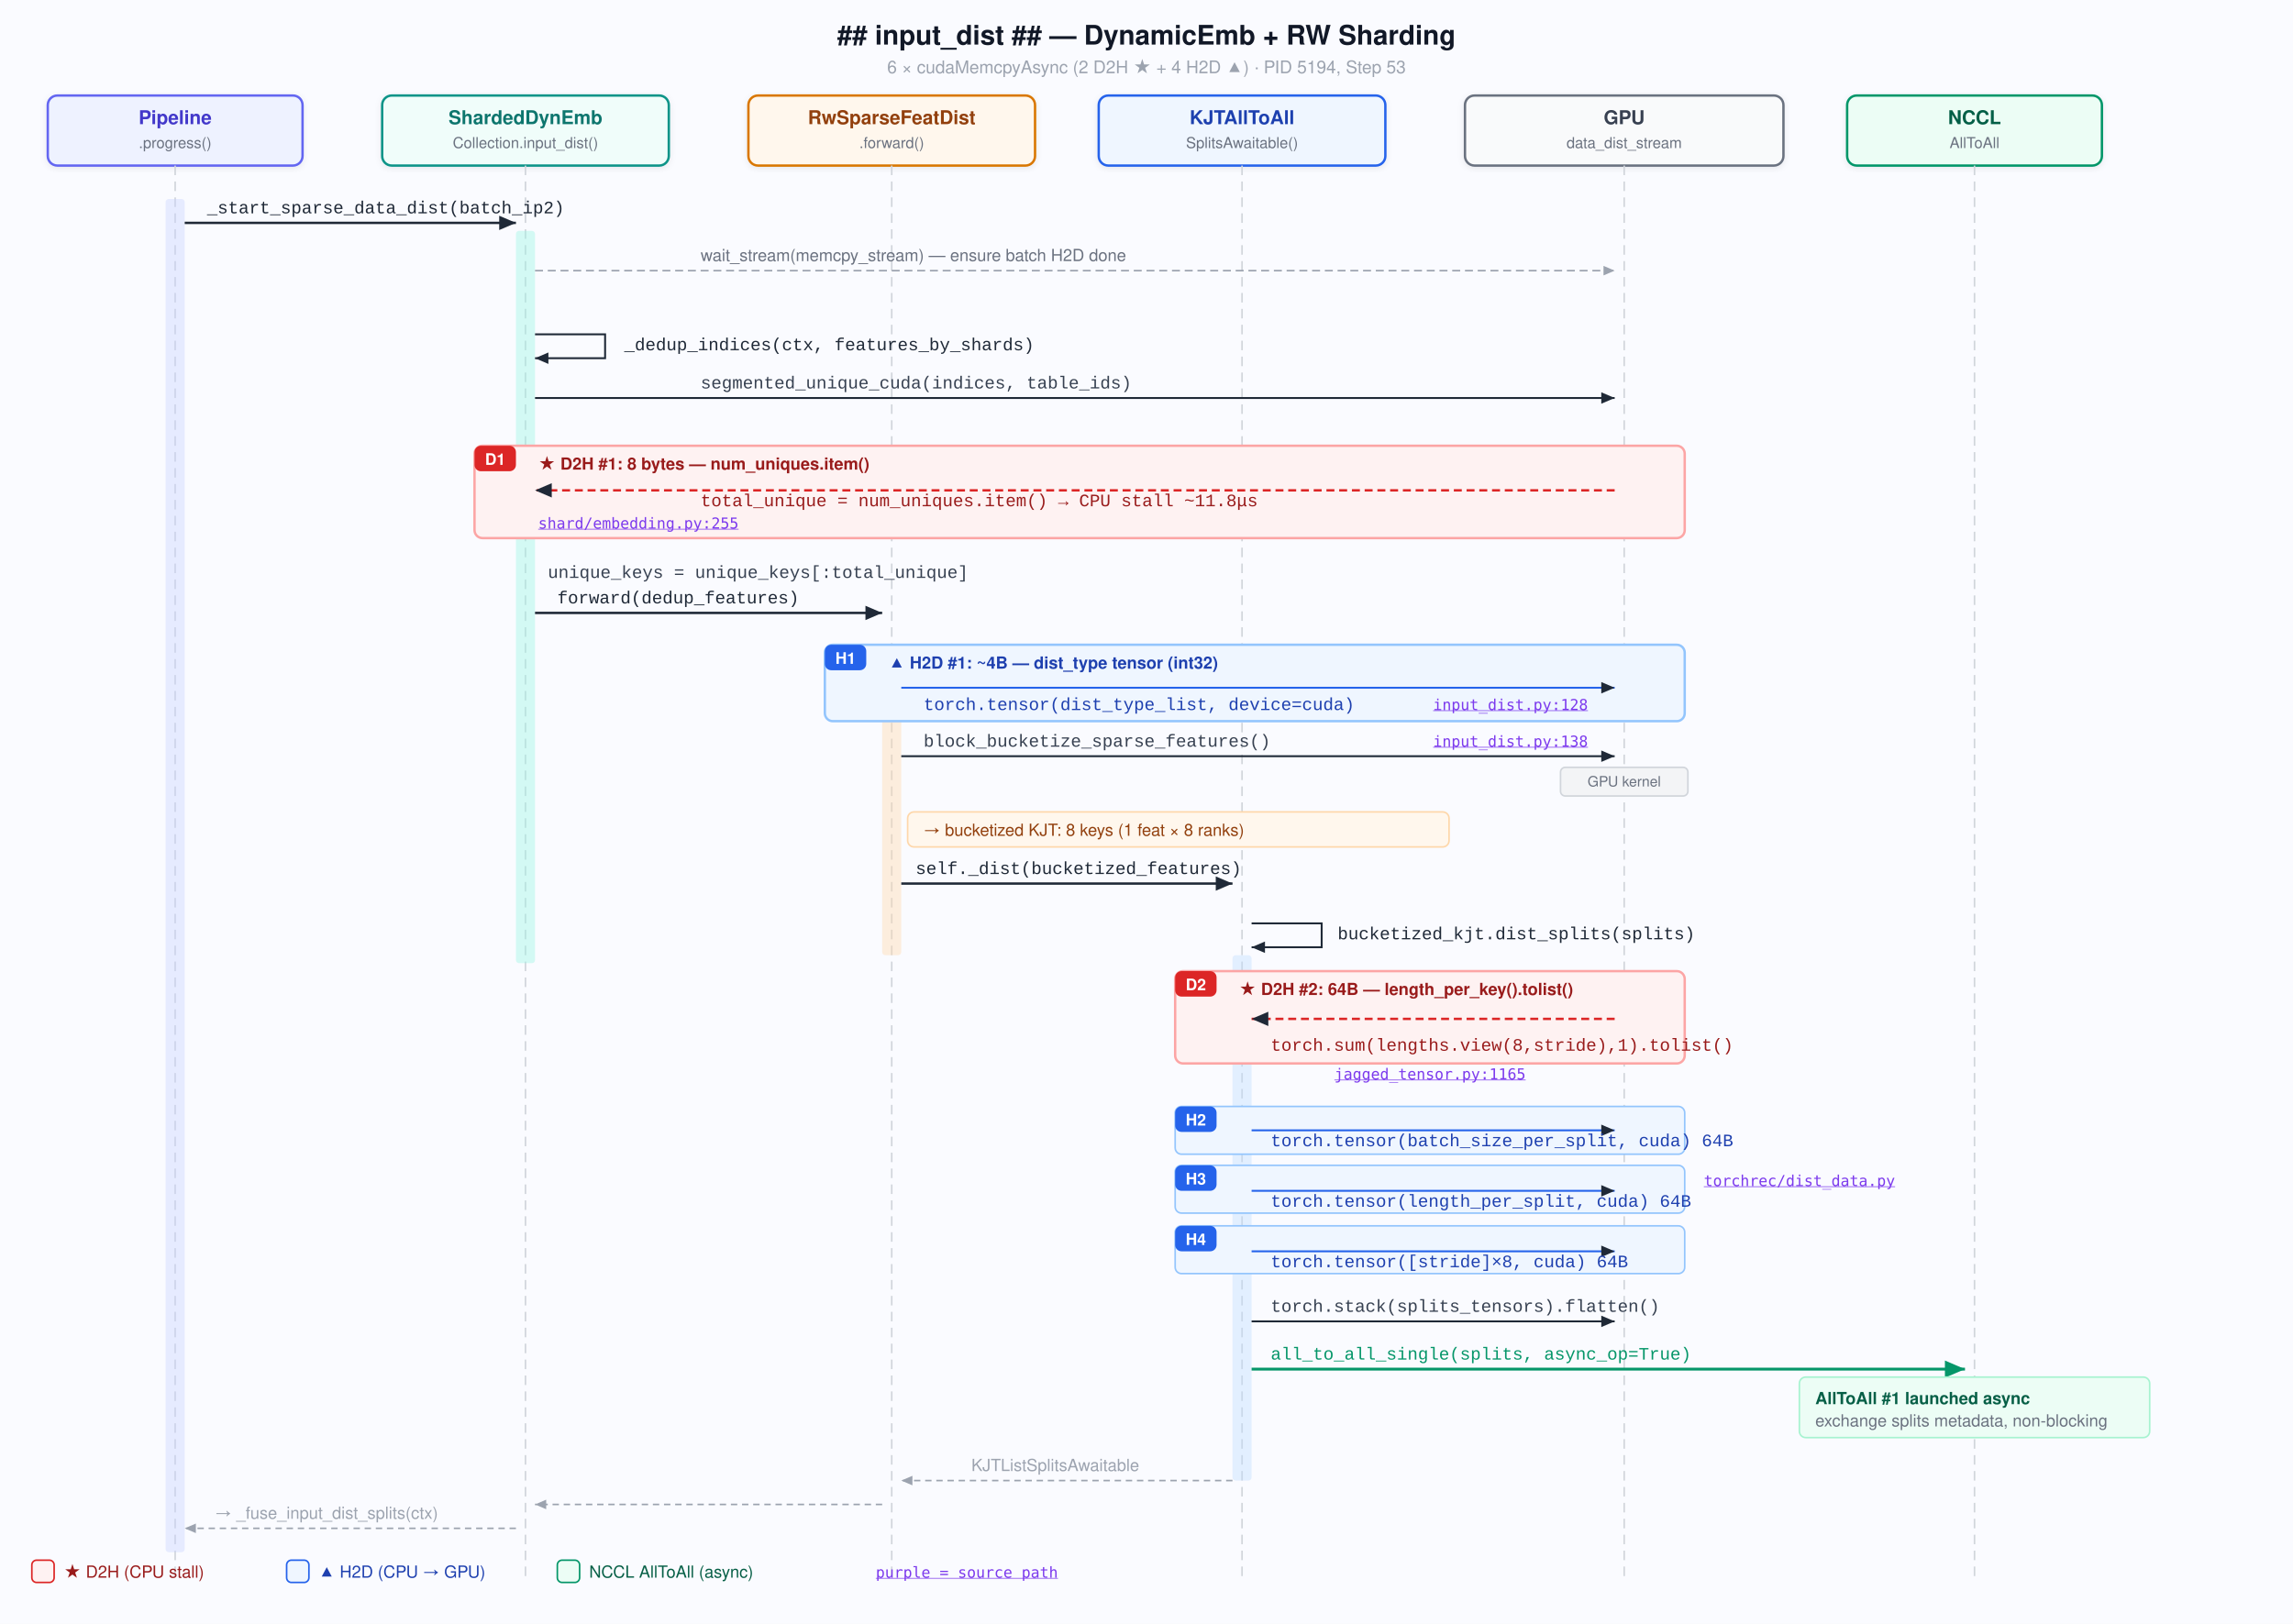
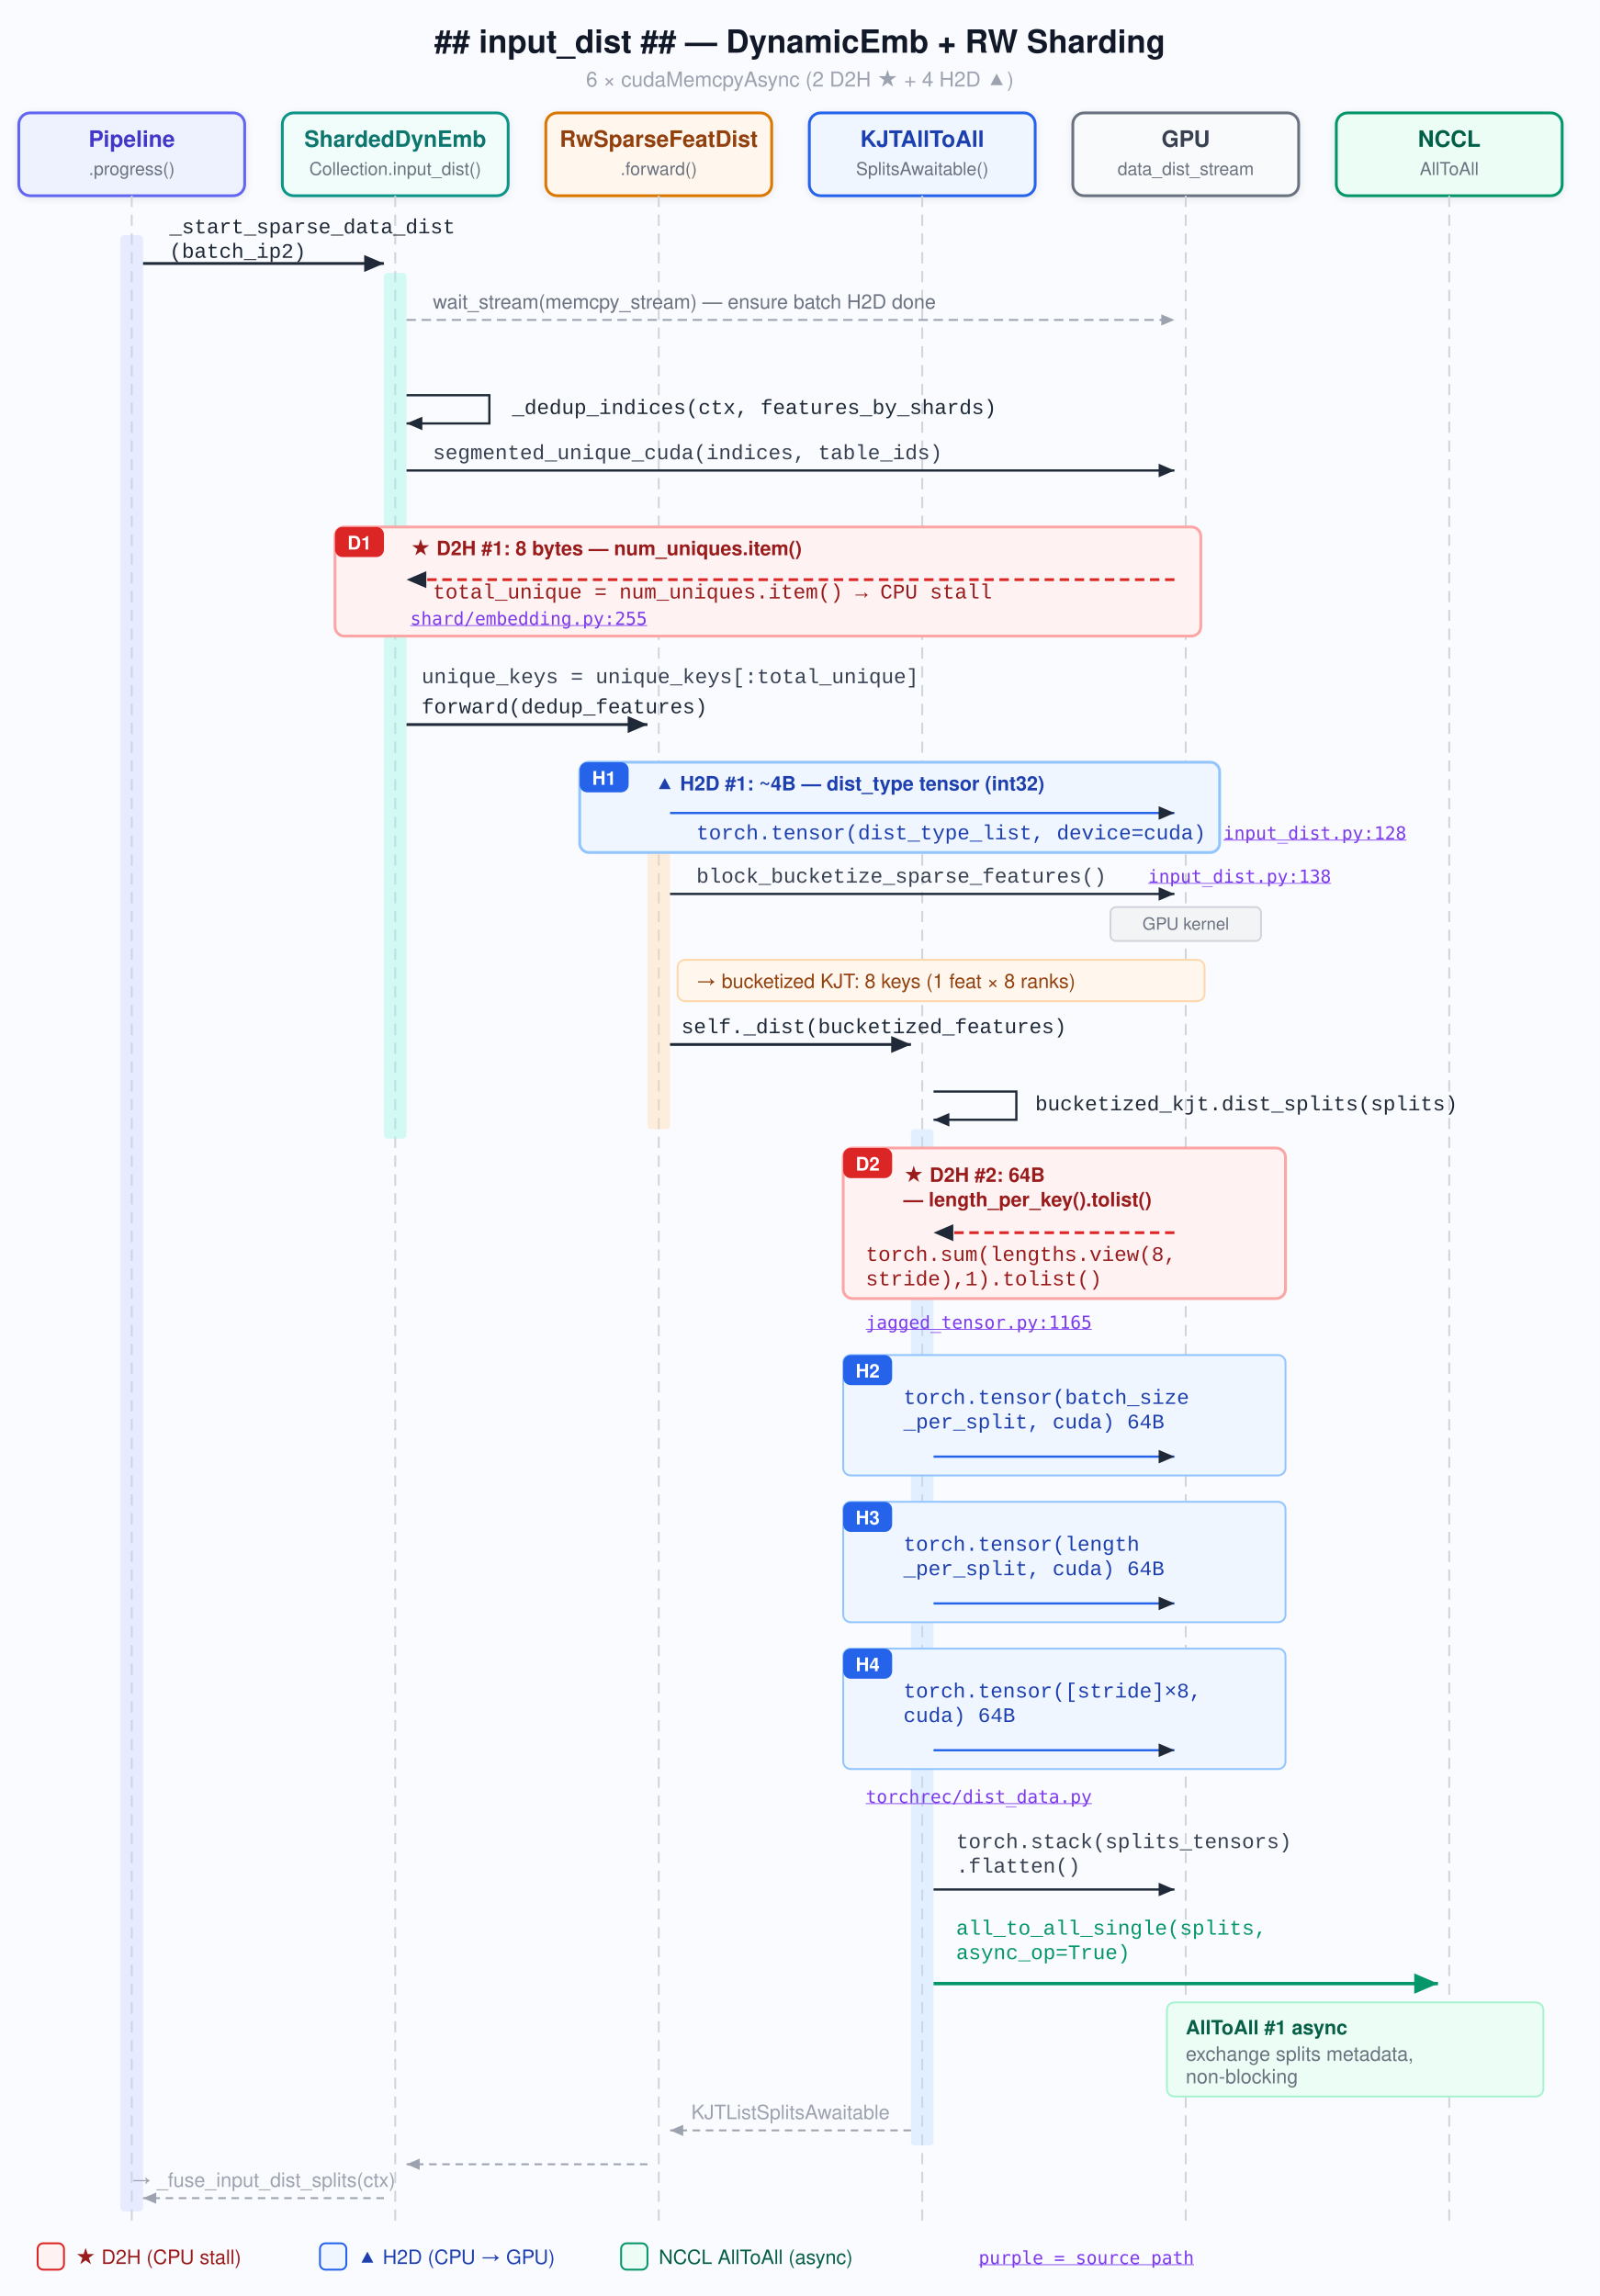
- <svg xmlns="http://www.w3.org/2000/svg" width="1440" height="1020" viewBox="0 0 1440 1020">
+ <svg xmlns="http://www.w3.org/2000/svg" width="850" height="1220" viewBox="0 0 850 1220">
  <defs>
    <style>
      text{font-family:-apple-system,'Segoe UI',Helvetica,Arial,sans-serif}
      .mono{font-family:'SF Mono',Consolas,'Courier New',monospace;font-size:11px}
      .ptcp{font-size:12px;font-weight:700}
      .psub{font-size:9.5px;fill:#6B7280}
      .msg{font-size:11px;fill:#1F2937}
      .note{font-size:10.5px}
      .nbold{font-size:10.5px;font-weight:600}
      .sn{font-size:10px;font-weight:700}
      .link{font-family:'SF Mono',Consolas,monospace;font-size:9.5px;fill:#7C3AED;text-decoration:underline;cursor:pointer}
    </style>
    <marker id="a" markerWidth="8" markerHeight="8" refX="7" refY="4" orient="auto">
      <polygon points="0,1 7,4 0,7" fill="#1F2937" />
    </marker>
    <marker id="ar" markerWidth="8" markerHeight="8" refX="7" refY="4" orient="auto">
      <polygon points="0,1 7,4 0,7" fill="#9CA3AF" />
    </marker>
    <marker id="ag" markerWidth="8" markerHeight="8" refX="7" refY="4" orient="auto">
      <polygon points="0,1 7,4 0,7" fill="#059669" />
    </marker>
    <filter id="sh">
      <feDropShadow dx="0" dy="1" stdDeviation="2" flood-color="#000" flood-opacity="0.08" />
    </filter>
  </defs>
-   <rect width="1440" height="1020" fill="#FAFBFF" />
-   <text x="720" y="28" text-anchor="middle" font-size="17" font-weight="700" fill="#111827">## input_dist ## — DynamicEmb + RW Sharding</text>
-   <text x="720" y="46" text-anchor="middle" font-size="11" fill="#9CA3AF">6 × cudaMemcpyAsync (2 D2H ★ + 4 H2D ▲) · PID 5194, Step 53</text>
+   <rect width="850" height="1220" fill="#FAFBFF" />
+   <text x="425" y="28" text-anchor="middle" font-size="17" font-weight="700" fill="#111827">## input_dist ## — DynamicEmb + RW Sharding</text>
+   <text x="425" y="46" text-anchor="middle" font-size="11" fill="#9CA3AF">6 × cudaMemcpyAsync (2 D2H ★ + 4 H2D ▲)</text>
  <g filter="url(#sh)">
-     <rect x="30" y="60" width="160" height="44" rx="6" fill="#EEF2FF" stroke="#6366F1" stroke-width="1.5" />
-     <text x="110" y="78" text-anchor="middle" class="ptcp" fill="#4338CA">Pipeline</text>
-     <text x="110" y="93" text-anchor="middle" class="psub">.progress()</text>
-     <rect x="240" y="60" width="180" height="44" rx="6" fill="#F0FDFA" stroke="#0D9488" stroke-width="1.5" />
-     <text x="330" y="78" text-anchor="middle" class="ptcp" fill="#0F766E">ShardedDynEmb</text>
-     <text x="330" y="93" text-anchor="middle" class="psub">Collection.input_dist()</text>
-     <rect x="470" y="60" width="180" height="44" rx="6" fill="#FFF7ED" stroke="#D97706" stroke-width="1.5" />
-     <text x="560" y="78" text-anchor="middle" class="ptcp" fill="#92400E">RwSparseFeatDist</text>
-     <text x="560" y="93" text-anchor="middle" class="psub">.forward()</text>
-     <rect x="690" y="60" width="180" height="44" rx="6" fill="#EFF6FF" stroke="#2563EB" stroke-width="1.5" />
-     <text x="780" y="78" text-anchor="middle" class="ptcp" fill="#1E40AF">KJTAllToAll</text>
-     <text x="780" y="93" text-anchor="middle" class="psub">SplitsAwaitable()</text>
-     <rect x="920" y="60" width="200" height="44" rx="6" fill="#F9FAFB" stroke="#6B7280" stroke-width="1.5" />
-     <text x="1020" y="78" text-anchor="middle" class="ptcp" fill="#374151">GPU</text>
-     <text x="1020" y="93" text-anchor="middle" class="psub">data_dist_stream</text>
-     <rect x="1160" y="60" width="160" height="44" rx="6" fill="#ECFDF5" stroke="#059669" stroke-width="1.5" />
-     <text x="1240" y="78" text-anchor="middle" class="ptcp" fill="#065F46">NCCL</text>
-     <text x="1240" y="93" text-anchor="middle" class="psub">AllToAll</text>
+     <rect x="10" y="60" width="120" height="44" rx="6" fill="#EEF2FF" stroke="#6366F1" stroke-width="1.5" />
+     <text x="70" y="78" text-anchor="middle" class="ptcp" fill="#4338CA">Pipeline</text>
+     <text x="70" y="93" text-anchor="middle" class="psub">.progress()</text>
+     <rect x="150" y="60" width="120" height="44" rx="6" fill="#F0FDFA" stroke="#0D9488" stroke-width="1.5" />
+     <text x="210" y="78" text-anchor="middle" class="ptcp" fill="#0F766E">ShardedDynEmb</text>
+     <text x="210" y="93" text-anchor="middle" class="psub">Collection.input_dist()</text>
+     <rect x="290" y="60" width="120" height="44" rx="6" fill="#FFF7ED" stroke="#D97706" stroke-width="1.5" />
+     <text x="350" y="78" text-anchor="middle" class="ptcp" fill="#92400E">RwSparseFeatDist</text>
+     <text x="350" y="93" text-anchor="middle" class="psub">.forward()</text>
+     <rect x="430" y="60" width="120" height="44" rx="6" fill="#EFF6FF" stroke="#2563EB" stroke-width="1.5" />
+     <text x="490" y="78" text-anchor="middle" class="ptcp" fill="#1E40AF">KJTAllToAll</text>
+     <text x="490" y="93" text-anchor="middle" class="psub">SplitsAwaitable()</text>
+     <rect x="570" y="60" width="120" height="44" rx="6" fill="#F9FAFB" stroke="#6B7280" stroke-width="1.5" />
+     <text x="630" y="78" text-anchor="middle" class="ptcp" fill="#374151">GPU</text>
+     <text x="630" y="93" text-anchor="middle" class="psub">data_dist_stream</text>
+     <rect x="710" y="60" width="120" height="44" rx="6" fill="#ECFDF5" stroke="#059669" stroke-width="1.5" />
+     <text x="770" y="78" text-anchor="middle" class="ptcp" fill="#065F46">NCCL</text>
+     <text x="770" y="93" text-anchor="middle" class="psub">AllToAll</text>
  </g>
-   <line x1="110" y1="104" x2="110" y2="990" stroke="#D1D5DB" stroke-dasharray="6,4" />
-   <line x1="330" y1="104" x2="330" y2="990" stroke="#D1D5DB" stroke-dasharray="6,4" />
-   <line x1="560" y1="104" x2="560" y2="990" stroke="#D1D5DB" stroke-dasharray="6,4" />
-   <line x1="780" y1="104" x2="780" y2="990" stroke="#D1D5DB" stroke-dasharray="6,4" />
-   <line x1="1020" y1="104" x2="1020" y2="990" stroke="#D1D5DB" stroke-dasharray="6,4" />
-   <line x1="1240" y1="104" x2="1240" y2="990" stroke="#D1D5DB" stroke-dasharray="6,4" />
-   <rect x="104" y="125" width="12" height="850" rx="2" fill="#C7D2FE" opacity="0.4" />
-   <rect x="324" y="145" width="12" height="460" rx="2" fill="#99F6E4" opacity="0.4" />
-   <rect x="554" y="410" width="12" height="190" rx="2" fill="#FED7AA" opacity="0.4" />
-   <rect x="774" y="600" width="12" height="330" rx="2" fill="#BFDBFE" opacity="0.4" />
-   <line x1="116" y1="140" x2="324" y2="140" stroke="#1F2937" stroke-width="1.5" marker-end="url(#a)" />
-   <text x="130" y="134" class="mono" fill="#1F2937">_start_sparse_data_dist(batch_ip2)</text>
-   <line x1="336" y1="170" x2="1014" y2="170" stroke="#9CA3AF" stroke-width="1" stroke-dasharray="5,3" marker-end="url(#ar)" />
-   <text x="440" y="164" class="note" fill="#6B7280">wait_stream(memcpy_stream) — ensure batch H2D done</text>
-   <path d="M336,210 L380,210 L380,225 L336,225" fill="none" stroke="#1F2937" stroke-width="1.2" marker-end="url(#a)" />
-   <text x="392" y="220" class="mono" fill="#1F2937">_dedup_indices(ctx, features_by_shards)</text>
-   <line x1="336" y1="250" x2="1014" y2="250" stroke="#1F2937" stroke-width="1.2" marker-end="url(#a)" />
-   <text x="440" y="244" class="mono" fill="#374151">segmented_unique_cuda(indices, table_ids)</text>
-   <rect x="298" y="280" width="760" height="58" rx="5" fill="#FEF2F2" stroke="#FCA5A5" stroke-width="1.5" />
-   <rect x="298" y="280" width="26" height="16" rx="4" fill="#DC2626" />
-   <text x="311" y="292" text-anchor="middle" class="sn" fill="#fff">D1</text>
-   <text x="338" y="295" class="nbold" fill="#991B1B">★ D2H #1: 8 bytes — num_uniques.item()</text>
-   <line x1="1014" y1="308" x2="336" y2="308" stroke="#DC2626" stroke-width="1.5" stroke-dasharray="5,3" marker-end="url(#a)" />
-   <text x="440" y="318" class="mono" fill="#991B1B">total_unique = num_uniques.item() → CPU stall ~11.8μs</text>
+   <line x1="70" y1="104" x2="70" y2="1180" stroke="#D1D5DB" stroke-dasharray="6,4" />
+   <line x1="210" y1="104" x2="210" y2="1180" stroke="#D1D5DB" stroke-dasharray="6,4" />
+   <line x1="350" y1="104" x2="350" y2="1180" stroke="#D1D5DB" stroke-dasharray="6,4" />
+   <line x1="490" y1="104" x2="490" y2="1180" stroke="#D1D5DB" stroke-dasharray="6,4" />
+   <line x1="630" y1="104" x2="630" y2="1180" stroke="#D1D5DB" stroke-dasharray="6,4" />
+   <line x1="770" y1="104" x2="770" y2="1180" stroke="#D1D5DB" stroke-dasharray="6,4" />
+   <rect x="64" y="125" width="12" height="1050" rx="2" fill="#C7D2FE" opacity="0.4" />
+   <rect x="204" y="145" width="12" height="460" rx="2" fill="#99F6E4" opacity="0.4" />
+   <rect x="344" y="410" width="12" height="190" rx="2" fill="#FED7AA" opacity="0.4" />
+   <rect x="484" y="600" width="12" height="540" rx="2" fill="#BFDBFE" opacity="0.4" />
+   <line x1="76" y1="140" x2="204" y2="140" stroke="#1F2937" stroke-width="1.5" marker-end="url(#a)" />
+   <text x="90" y="124" class="mono" fill="#1F2937">
+     <tspan x="90" dy="0">_start_sparse_data_dist</tspan>
+     <tspan x="90" dy="13">(batch_ip2)</tspan>
+   </text>
+   <line x1="216" y1="170" x2="624" y2="170" stroke="#9CA3AF" stroke-width="1" stroke-dasharray="5,3" marker-end="url(#ar)" />
+   <text x="230" y="164" class="note" fill="#6B7280">wait_stream(memcpy_stream) — ensure batch H2D done</text>
+   <path d="M216,210 L260,210 L260,225 L216,225" fill="none" stroke="#1F2937" stroke-width="1.2" marker-end="url(#a)" />
+   <text x="272" y="220" class="mono" fill="#1F2937">_dedup_indices(ctx, features_by_shards)</text>
+   <line x1="216" y1="250" x2="624" y2="250" stroke="#1F2937" stroke-width="1.2" marker-end="url(#a)" />
+   <text x="230" y="244" class="mono" fill="#374151">segmented_unique_cuda(indices, table_ids)</text>
+   <rect x="178" y="280" width="460" height="58" rx="5" fill="#FEF2F2" stroke="#FCA5A5" stroke-width="1.5" />
+   <rect x="178" y="280" width="26" height="16" rx="4" fill="#DC2626" />
+   <text x="191" y="292" text-anchor="middle" class="sn" fill="#fff">D1</text>
+   <text x="218" y="295" class="nbold" fill="#991B1B">★ D2H #1: 8 bytes — num_uniques.item()</text>
+   <line x1="624" y1="308" x2="216" y2="308" stroke="#DC2626" stroke-width="1.5" stroke-dasharray="5,3" marker-end="url(#a)" />
+   <text x="230" y="318" class="mono" fill="#991B1B">total_unique = num_uniques.item() → CPU stall</text>
  <a href="https://github.com/shijieliu/recsys-examples/blob/47cffb400c7e8d70dd82d7e61c290ede576d4501/corelib/dynamicemb/dynamicemb/shard/embedding.py#L255" target="_blank">
-     <text x="338" y="332" class="link">shard/embedding.py:255</text>
+     <text x="218" y="332" class="link">shard/embedding.py:255</text>
  </a>
-   <text x="344" y="363" class="mono" fill="#374151">unique_keys = unique_keys[:total_unique]</text>
-   <line x1="336" y1="385" x2="554" y2="385" stroke="#1F2937" stroke-width="1.5" marker-end="url(#a)" />
-   <text x="350" y="379" class="mono" fill="#1F2937">forward(dedup_features)</text>
-   <rect x="518" y="405" width="540" height="48" rx="5" fill="#EFF6FF" stroke="#93C5FD" stroke-width="1.5" />
-   <rect x="518" y="405" width="26" height="16" rx="4" fill="#2563EB" />
-   <text x="531" y="417" text-anchor="middle" class="sn" fill="#fff">H1</text>
-   <text x="558" y="420" class="nbold" fill="#1E40AF">▲ H2D #1: ~4B — dist_type tensor (int32)</text>
-   <line x1="566" y1="432" x2="1014" y2="432" stroke="#2563EB" stroke-width="1.2" marker-end="url(#a)" />
-   <text x="580" y="446" class="mono" fill="#1E40AF">torch.tensor(dist_type_list, device=cuda)</text>
+   <text x="224" y="363" class="mono" fill="#374151">unique_keys = unique_keys[:total_unique]</text>
+   <line x1="216" y1="385" x2="344" y2="385" stroke="#1F2937" stroke-width="1.5" marker-end="url(#a)" />
+   <text x="224" y="379" class="mono" fill="#1F2937">forward(dedup_features)</text>
+   <rect x="308" y="405" width="340" height="48" rx="5" fill="#EFF6FF" stroke="#93C5FD" stroke-width="1.5" />
+   <rect x="308" y="405" width="26" height="16" rx="4" fill="#2563EB" />
+   <text x="321" y="417" text-anchor="middle" class="sn" fill="#fff">H1</text>
+   <text x="348" y="420" class="nbold" fill="#1E40AF">▲ H2D #1: ~4B — dist_type tensor (int32)</text>
+   <line x1="356" y1="432" x2="624" y2="432" stroke="#2563EB" stroke-width="1.2" marker-end="url(#a)" />
+   <text x="370" y="446" class="mono" fill="#1E40AF">torch.tensor(dist_type_list, device=cuda)</text>
  <a href="https://github.com/shijieliu/recsys-examples/blob/47cffb400c7e8d70dd82d7e61c290ede576d4501/corelib/dynamicemb/dynamicemb/input_dist.py#L128" target="_blank">
-     <text x="900" y="446" class="link">input_dist.py:128</text>
+     <text x="650" y="446" class="link">input_dist.py:128</text>
  </a>
-   <line x1="566" y1="475" x2="1014" y2="475" stroke="#1F2937" stroke-width="1.2" marker-end="url(#a)" />
-   <text x="580" y="469" class="mono" fill="#374151">block_bucketize_sparse_features()</text>
+   <line x1="356" y1="475" x2="624" y2="475" stroke="#1F2937" stroke-width="1.2" marker-end="url(#a)" />
+   <text x="370" y="469" class="mono" fill="#374151">block_bucketize_sparse_features()</text>
  <a href="https://github.com/shijieliu/recsys-examples/blob/47cffb400c7e8d70dd82d7e61c290ede576d4501/corelib/dynamicemb/dynamicemb/input_dist.py#L138" target="_blank">
-     <text x="900" y="469" class="link">input_dist.py:138</text>
+     <text x="610" y="469" class="link">input_dist.py:138</text>
  </a>
-   <rect x="980" y="482" width="80" height="18" rx="3" fill="#F3F4F6" stroke="#D1D5DB" />
-   <text x="1020" y="494" text-anchor="middle" font-size="9" fill="#6B7280">GPU kernel</text>
-   <rect x="570" y="510" width="340" height="22" rx="4" fill="#FFF7ED" stroke="#FED7AA" />
-   <text x="580" y="525" class="note" fill="#92400E">→ bucketized KJT: 8 keys (1 feat × 8 ranks)</text>
-   <line x1="566" y1="555" x2="774" y2="555" stroke="#1F2937" stroke-width="1.5" marker-end="url(#a)" />
-   <text x="575" y="549" class="mono" fill="#1F2937">self._dist(bucketized_features)</text>
-   <path d="M786,580 L830,580 L830,595 L786,595" fill="none" stroke="#1F2937" stroke-width="1.2" marker-end="url(#a)" />
-   <text x="840" y="590" class="mono" fill="#1F2937">bucketized_kjt.dist_splits(splits)</text>
-   <rect x="738" y="610" width="320" height="58" rx="5" fill="#FEF2F2" stroke="#FCA5A5" stroke-width="1.5" />
-   <rect x="738" y="610" width="26" height="16" rx="4" fill="#DC2626" />
-   <text x="751" y="622" text-anchor="middle" class="sn" fill="#fff">D2</text>
-   <text x="778" y="625" class="nbold" fill="#991B1B">★ D2H #2: 64B — length_per_key().tolist()</text>
-   <line x1="1014" y1="640" x2="786" y2="640" stroke="#DC2626" stroke-width="1.5" stroke-dasharray="5,3" marker-end="url(#a)" />
-   <text x="798" y="660" class="mono" fill="#991B1B">torch.sum(lengths.view(8,stride),1).tolist()</text>
+   <rect x="590" y="482" width="80" height="18" rx="3" fill="#F3F4F6" stroke="#D1D5DB" />
+   <text x="630" y="494" text-anchor="middle" font-size="9" fill="#6B7280">GPU kernel</text>
+   <rect x="360" y="510" width="280" height="22" rx="4" fill="#FFF7ED" stroke="#FED7AA" />
+   <text x="370" y="525" class="note" fill="#92400E">→ bucketized KJT: 8 keys (1 feat × 8 ranks)</text>
+   <line x1="356" y1="555" x2="484" y2="555" stroke="#1F2937" stroke-width="1.5" marker-end="url(#a)" />
+   <text x="362" y="549" class="mono" fill="#1F2937">self._dist(bucketized_features)</text>
+   <path d="M496,580 L540,580 L540,595 L496,595" fill="none" stroke="#1F2937" stroke-width="1.2" marker-end="url(#a)" />
+   <text x="550" y="590" class="mono" fill="#1F2937">bucketized_kjt.dist_splits(splits)</text>
+   <rect x="448" y="610" width="235" height="80" rx="5" fill="#FEF2F2" stroke="#FCA5A5" stroke-width="1.5" />
+   <rect x="448" y="610" width="26" height="16" rx="4" fill="#DC2626" />
+   <text x="461" y="622" text-anchor="middle" class="sn" fill="#fff">D2</text>
+   <text x="480" y="628" class="nbold" fill="#991B1B">
+     <tspan x="480" dy="0">★ D2H #2: 64B</tspan>
+     <tspan x="480" dy="13">— length_per_key().tolist()</tspan>
+   </text>
+   <line x1="624" y1="655" x2="496" y2="655" stroke="#DC2626" stroke-width="1.5" stroke-dasharray="5,3" marker-end="url(#a)" />
+   <text x="460" y="670" class="mono" fill="#991B1B">
+     <tspan x="460" dy="0">torch.sum(lengths.view(8,</tspan>
+     <tspan x="460" dy="13">stride),1).tolist()</tspan>
+   </text>
  <a href="https://github.com/shijieliu/recsys-examples/blob/47cffb400c7e8d70dd82d7e61c290ede576d4501/third_party/torchrec/torchrec/sparse/jagged_tensor.py#L1165" target="_blank">
-     <text x="838" y="678" class="link">jagged_tensor.py:1165</text>
+     <text x="460" y="706" class="link">jagged_tensor.py:1165</text>
  </a>
-   <rect x="738" y="695" width="320" height="30" rx="4" fill="#EFF6FF" stroke="#93C5FD" />
-   <rect x="738" y="695" width="26" height="16" rx="4" fill="#2563EB" />
-   <text x="751" y="707" text-anchor="middle" class="sn" fill="#fff">H2</text>
-   <line x1="786" y1="710" x2="1014" y2="710" stroke="#2563EB" stroke-width="1.2" marker-end="url(#a)" />
-   <text x="798" y="720" class="mono" fill="#1E40AF">torch.tensor(batch_size_per_split, cuda) 64B</text>
-   <rect x="738" y="732" width="320" height="30" rx="4" fill="#EFF6FF" stroke="#93C5FD" />
-   <rect x="738" y="732" width="26" height="16" rx="4" fill="#2563EB" />
-   <text x="751" y="744" text-anchor="middle" class="sn" fill="#fff">H3</text>
-   <line x1="786" y1="748" x2="1014" y2="748" stroke="#2563EB" stroke-width="1.2" marker-end="url(#a)" />
-   <text x="798" y="758" class="mono" fill="#1E40AF">torch.tensor(length_per_split, cuda)   64B</text>
-   <rect x="738" y="770" width="320" height="30" rx="4" fill="#EFF6FF" stroke="#93C5FD" />
-   <rect x="738" y="770" width="26" height="16" rx="4" fill="#2563EB" />
-   <text x="751" y="782" text-anchor="middle" class="sn" fill="#fff">H4</text>
-   <line x1="786" y1="786" x2="1014" y2="786" stroke="#2563EB" stroke-width="1.2" marker-end="url(#a)" />
-   <text x="798" y="796" class="mono" fill="#1E40AF">torch.tensor([stride]×8, cuda)         64B</text>
+   <rect x="448" y="720" width="235" height="64" rx="4" fill="#EFF6FF" stroke="#93C5FD" />
+   <rect x="448" y="720" width="26" height="16" rx="4" fill="#2563EB" />
+   <text x="461" y="732" text-anchor="middle" class="sn" fill="#fff">H2</text>
+   <text x="480" y="746" class="mono" fill="#1E40AF">
+     <tspan x="480" dy="0">torch.tensor(batch_size</tspan>
+     <tspan x="480" dy="13">_per_split, cuda) 64B</tspan>
+   </text>
+   <line x1="496" y1="774" x2="624" y2="774" stroke="#2563EB" stroke-width="1.2" marker-end="url(#a)" />
+   <rect x="448" y="798" width="235" height="64" rx="4" fill="#EFF6FF" stroke="#93C5FD" />
+   <rect x="448" y="798" width="26" height="16" rx="4" fill="#2563EB" />
+   <text x="461" y="810" text-anchor="middle" class="sn" fill="#fff">H3</text>
+   <text x="480" y="824" class="mono" fill="#1E40AF">
+     <tspan x="480" dy="0">torch.tensor(length</tspan>
+     <tspan x="480" dy="13">_per_split, cuda) 64B</tspan>
+   </text>
+   <line x1="496" y1="852" x2="624" y2="852" stroke="#2563EB" stroke-width="1.2" marker-end="url(#a)" />
+   <rect x="448" y="876" width="235" height="64" rx="4" fill="#EFF6FF" stroke="#93C5FD" />
+   <rect x="448" y="876" width="26" height="16" rx="4" fill="#2563EB" />
+   <text x="461" y="888" text-anchor="middle" class="sn" fill="#fff">H4</text>
+   <text x="480" y="902" class="mono" fill="#1E40AF">
+     <tspan x="480" dy="0">torch.tensor([stride]×8,</tspan>
+     <tspan x="480" dy="13">cuda) 64B</tspan>
+   </text>
+   <line x1="496" y1="930" x2="624" y2="930" stroke="#2563EB" stroke-width="1.2" marker-end="url(#a)" />
  <a href="https://github.com/shijieliu/recsys-examples/blob/47cffb400c7e8d70dd82d7e61c290ede576d4501/third_party/torchrec/torchrec/distributed/dist_data.py" target="_blank">
-     <text x="1070" y="745" class="link">torchrec/dist_data.py</text>
+     <text x="460" y="958" class="link">torchrec/dist_data.py</text>
  </a>
-   <line x1="786" y1="830" x2="1014" y2="830" stroke="#1F2937" stroke-width="1.2" marker-end="url(#a)" />
-   <text x="798" y="824" class="mono" fill="#374151">torch.stack(splits_tensors).flatten()</text>
-   <line x1="786" y1="860" x2="1234" y2="860" stroke="#059669" stroke-width="1.8" marker-end="url(#ag)" />
-   <text x="798" y="854" class="mono" fill="#059669">all_to_all_single(splits, async_op=True)</text>
-   <rect x="1130" y="865" width="220" height="38" rx="4" fill="#ECFDF5" stroke="#A7F3D0" />
-   <text x="1140" y="882" class="nbold" fill="#065F46">AllToAll #1 launched async</text>
-   <text x="1140" y="896" class="note" fill="#6B7280">exchange splits metadata, non-blocking</text>
-   <line x1="774" y1="930" x2="566" y2="930" stroke="#9CA3AF" stroke-width="1" stroke-dasharray="4,3" marker-end="url(#ar)" />
-   <text x="610" y="924" class="note" fill="#9CA3AF">KJTListSplitsAwaitable</text>
-   <line x1="554" y1="945" x2="336" y2="945" stroke="#9CA3AF" stroke-width="1" stroke-dasharray="4,3" marker-end="url(#ar)" />
-   <line x1="324" y1="960" x2="116" y2="960" stroke="#9CA3AF" stroke-width="1" stroke-dasharray="4,3" marker-end="url(#ar)" />
-   <text x="135" y="954" class="note" fill="#9CA3AF">→ _fuse_input_dist_splits(ctx)</text>
-   <rect x="20" y="980" width="14" height="14" rx="3" fill="#FEF2F2" stroke="#DC2626" />
-   <text x="40" y="991" class="note" fill="#991B1B">★ D2H (CPU stall)</text>
-   <rect x="180" y="980" width="14" height="14" rx="3" fill="#EFF6FF" stroke="#2563EB" />
-   <text x="200" y="991" class="note" fill="#1E40AF">▲ H2D (CPU → GPU)</text>
-   <rect x="350" y="980" width="14" height="14" rx="3" fill="#ECFDF5" stroke="#059669" />
-   <text x="370" y="991" class="note" fill="#065F46">NCCL AllToAll (async)</text>
-   <text x="550" y="991" class="link">purple = source path</text>
+   <text x="508" y="982" class="mono" fill="#374151">
+     <tspan x="508" dy="0">torch.stack(splits_tensors)</tspan>
+     <tspan x="508" dy="13">.flatten()</tspan>
+   </text>
+   <line x1="496" y1="1004" x2="624" y2="1004" stroke="#1F2937" stroke-width="1.2" marker-end="url(#a)" />
+   <text x="508" y="1028" class="mono" fill="#059669">
+     <tspan x="508" dy="0">all_to_all_single(splits,</tspan>
+     <tspan x="508" dy="13">async_op=True)</tspan>
+   </text>
+   <line x1="496" y1="1054" x2="764" y2="1054" stroke="#059669" stroke-width="1.8" marker-end="url(#ag)" />
+   <rect x="620" y="1064" width="200" height="50" rx="4" fill="#ECFDF5" stroke="#A7F3D0" />
+   <text x="630" y="1081" class="nbold" fill="#065F46">AllToAll #1 async</text>
+   <text x="630" y="1095" class="note" fill="#6B7280">
+     <tspan x="630" dy="0">exchange splits metadata,</tspan>
+     <tspan x="630" dy="12">non-blocking</tspan>
+   </text>
+   <text x="420" y="1126" text-anchor="middle" class="note" fill="#9CA3AF">KJTListSplitsAwaitable</text>
+   <line x1="484" y1="1132" x2="356" y2="1132" stroke="#9CA3AF" stroke-width="1" stroke-dasharray="4,3" marker-end="url(#ar)" />
+   <line x1="344" y1="1150" x2="216" y2="1150" stroke="#9CA3AF" stroke-width="1" stroke-dasharray="4,3" marker-end="url(#ar)" />
+   <text x="140" y="1162" text-anchor="middle" class="note" fill="#9CA3AF">→ _fuse_input_dist_splits(ctx)</text>
+   <line x1="204" y1="1168" x2="76" y2="1168" stroke="#9CA3AF" stroke-width="1" stroke-dasharray="4,3" marker-end="url(#ar)" />
+   <rect x="20" y="1192" width="14" height="14" rx="3" fill="#FEF2F2" stroke="#DC2626" />
+   <text x="40" y="1203" class="note" fill="#991B1B">★ D2H (CPU stall)</text>
+   <rect x="170" y="1192" width="14" height="14" rx="3" fill="#EFF6FF" stroke="#2563EB" />
+   <text x="190" y="1203" class="note" fill="#1E40AF">▲ H2D (CPU → GPU)</text>
+   <rect x="330" y="1192" width="14" height="14" rx="3" fill="#ECFDF5" stroke="#059669" />
+   <text x="350" y="1203" class="note" fill="#065F46">NCCL AllToAll (async)</text>
+   <text x="520" y="1203" class="link">purple = source path</text>
</svg>
